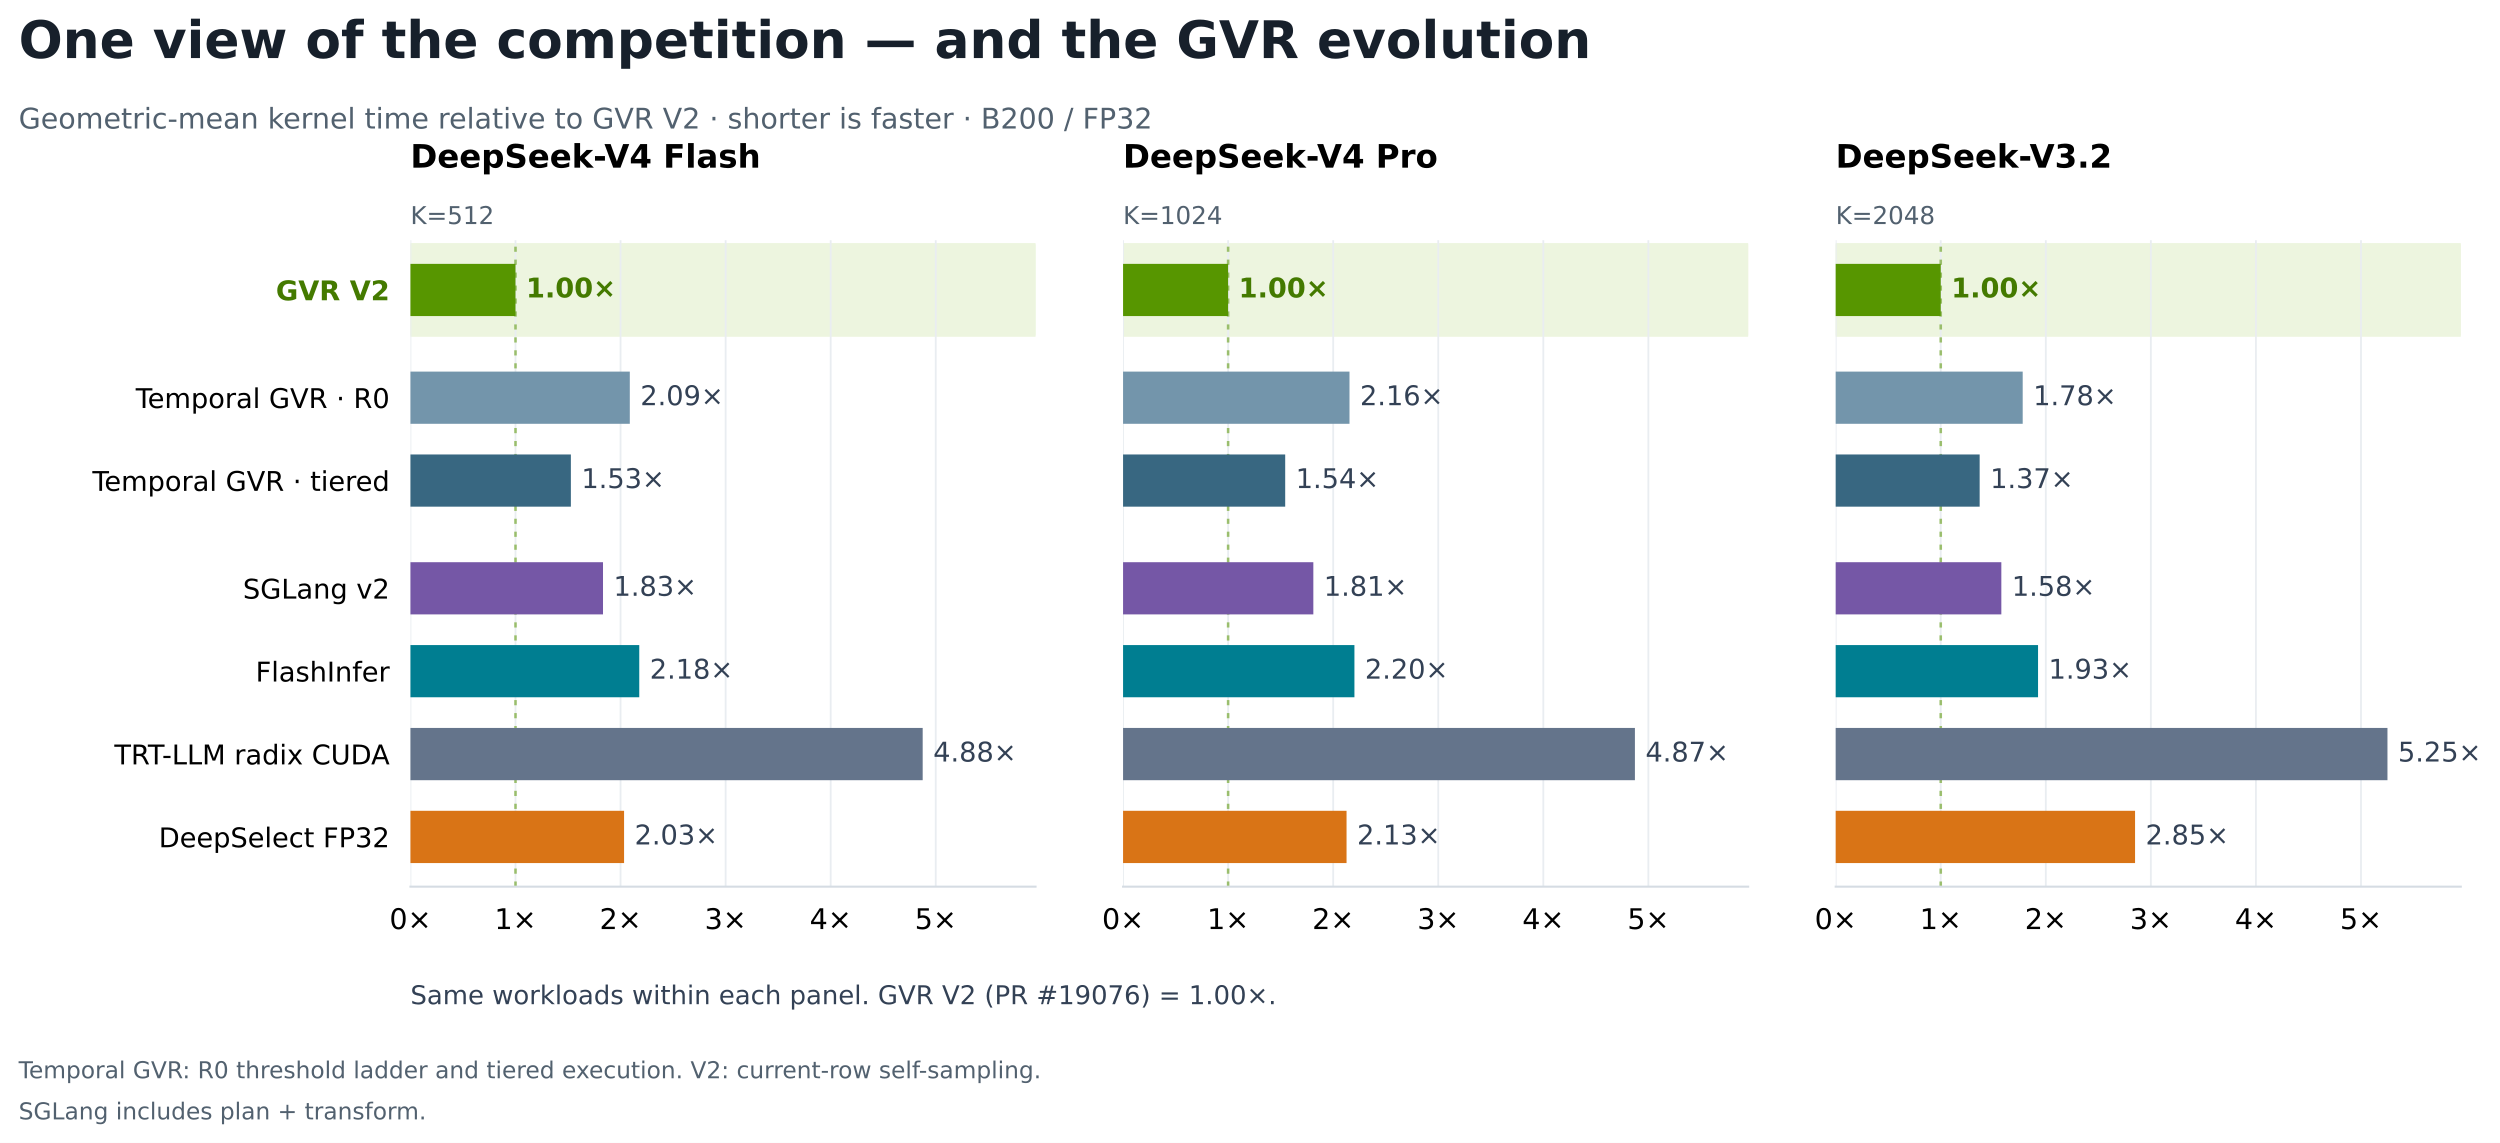
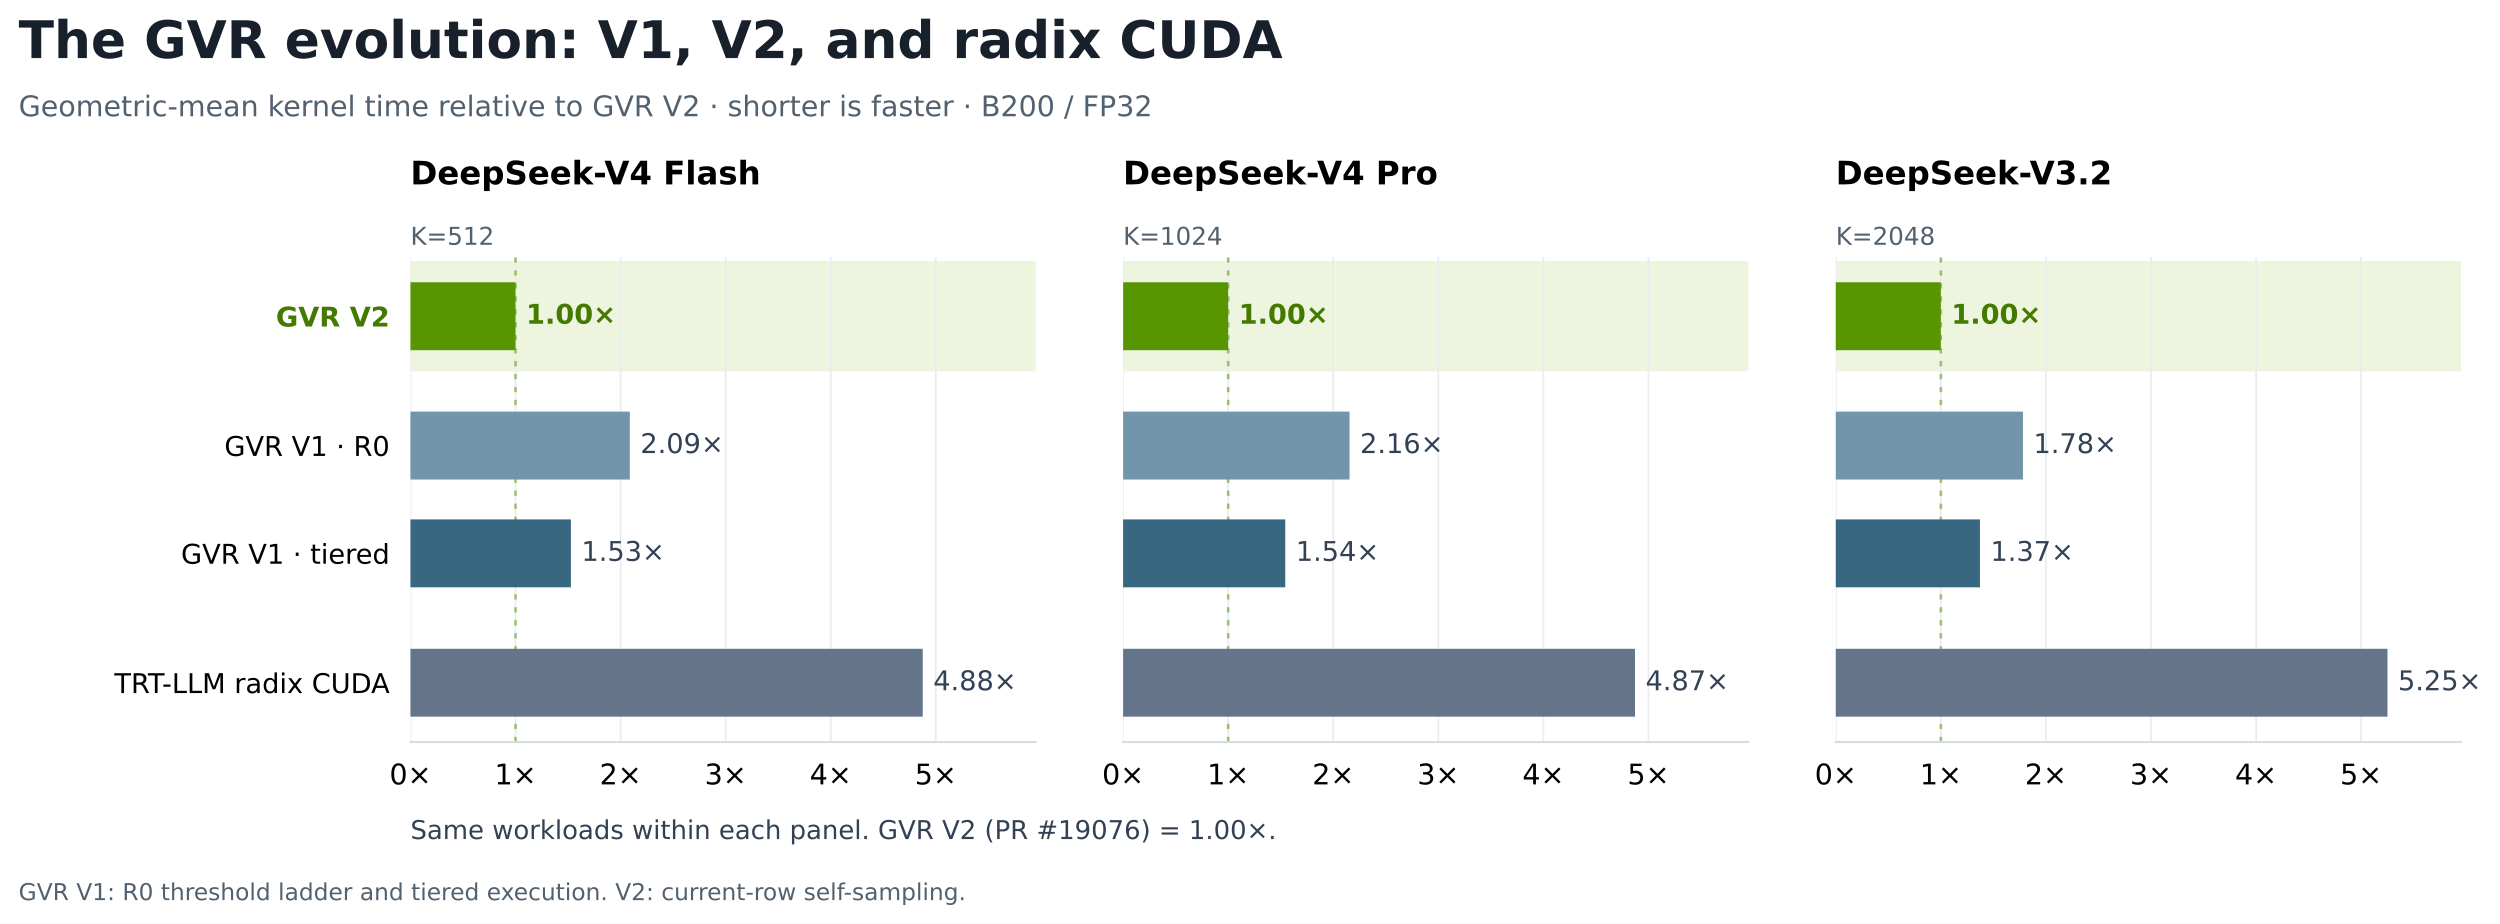
- <svg xmlns="http://www.w3.org/2000/svg" width="964.81pt" height="441.069pt" viewBox="0 0 964.81 441.069" version="1.1">
+ <svg xmlns="http://www.w3.org/2000/svg" width="964.765pt" height="356.448pt" viewBox="0 0 964.765 356.448" version="1.1">
  <defs>
    <style type="text/css">*{stroke-linejoin: round; stroke-linecap: butt}</style>
  </defs>
  <g id="figure_1">
    <g id="patch_1">
-       <path d="M 0 441.069 L 964.81 441.069 L 964.81 0 L 0 0 z " style="fill: #ffffff" />
+       <path d="M 0 356.448 L 964.765 356.448 L 964.765 0 L 0 0 z " style="fill: #ffffff" />
    </g>
    <g id="axes_1">
      <g id="patch_2">
-         <path d="M 158.4 342.185 L 399.644 342.185 L 399.644 92.705 L 158.4 92.705 z " style="fill: #ffffff" />
+         <path d="M 158.4 286.349 L 399.644 286.349 L 399.644 99.149 L 158.4 99.149 z " style="fill: #ffffff" />
      </g>
      <g id="patch_3">
-         <path d="M 158.4 129.487 L 399.644 129.487 L 399.644 94.304 L 158.4 94.304 z " clip-path="url(#p5dfdb610d4)" style="fill: #edf5df; stroke: #edf5df; stroke-linejoin: miter" />
+         <path d="M 158.4 142.829 L 399.644 142.829 L 399.644 101.229 L 158.4 101.229 z " clip-path="url(#pe069962719)" style="fill: #edf5df; stroke: #edf5df; stroke-linejoin: miter" />
      </g>
      <g id="matplotlib.axis_1">
        <g id="xtick_1">
          <g id="line2d_1">
-             <path d="M 158.4 342.185 L 158.4 92.705 " clip-path="url(#p5dfdb610d4)" style="fill: none; stroke: #e9edf1; stroke-width: 0.7; stroke-linecap: square" />
+             <path d="M 158.4 286.349 L 158.4 99.149 " clip-path="url(#pe069962719)" style="fill: none; stroke: #e9edf1; stroke-width: 0.7; stroke-linecap: square" />
          </g>
          <g id="line2d_2" />
          <g id="text_1">
-             <text style="font-size: 11px; font-family: 'DejaVu Sans'; text-anchor: middle" x="158.4" y="358.543" transform="rotate(-0 158.4 358.5432)">0×</text>
+             <text style="font-size: 11px; font-family: 'DejaVu Sans'; text-anchor: middle" x="158.4" y="302.707" transform="rotate(-0 158.4 302.7072)">0×</text>
          </g>
        </g>
        <g id="xtick_2">
          <g id="line2d_3">
-             <path d="M 198.945 342.185 L 198.945 92.705 " clip-path="url(#p5dfdb610d4)" style="fill: none; stroke: #e9edf1; stroke-width: 0.7; stroke-linecap: square" />
+             <path d="M 198.945 286.349 L 198.945 99.149 " clip-path="url(#pe069962719)" style="fill: none; stroke: #e9edf1; stroke-width: 0.7; stroke-linecap: square" />
          </g>
          <g id="line2d_4" />
          <g id="text_2">
-             <text style="font-size: 11px; font-family: 'DejaVu Sans'; text-anchor: middle" x="198.945" y="358.543" transform="rotate(-0 198.9452 358.5432)">1×</text>
+             <text style="font-size: 11px; font-family: 'DejaVu Sans'; text-anchor: middle" x="198.945" y="302.707" transform="rotate(-0 198.9452 302.7072)">1×</text>
          </g>
        </g>
        <g id="xtick_3">
          <g id="line2d_5">
-             <path d="M 239.49 342.185 L 239.49 92.705 " clip-path="url(#p5dfdb610d4)" style="fill: none; stroke: #e9edf1; stroke-width: 0.7; stroke-linecap: square" />
+             <path d="M 239.49 286.349 L 239.49 99.149 " clip-path="url(#pe069962719)" style="fill: none; stroke: #e9edf1; stroke-width: 0.7; stroke-linecap: square" />
          </g>
          <g id="line2d_6" />
          <g id="text_3">
-             <text style="font-size: 11px; font-family: 'DejaVu Sans'; text-anchor: middle" x="239.49" y="358.543" transform="rotate(-0 239.4904 358.5432)">2×</text>
+             <text style="font-size: 11px; font-family: 'DejaVu Sans'; text-anchor: middle" x="239.49" y="302.707" transform="rotate(-0 239.4904 302.7072)">2×</text>
          </g>
        </g>
        <g id="xtick_4">
          <g id="line2d_7">
-             <path d="M 280.036 342.185 L 280.036 92.705 " clip-path="url(#p5dfdb610d4)" style="fill: none; stroke: #e9edf1; stroke-width: 0.7; stroke-linecap: square" />
+             <path d="M 280.036 286.349 L 280.036 99.149 " clip-path="url(#pe069962719)" style="fill: none; stroke: #e9edf1; stroke-width: 0.7; stroke-linecap: square" />
          </g>
          <g id="line2d_8" />
          <g id="text_4">
-             <text style="font-size: 11px; font-family: 'DejaVu Sans'; text-anchor: middle" x="280.036" y="358.543" transform="rotate(-0 280.0356 358.5432)">3×</text>
+             <text style="font-size: 11px; font-family: 'DejaVu Sans'; text-anchor: middle" x="280.036" y="302.707" transform="rotate(-0 280.0356 302.7072)">3×</text>
          </g>
        </g>
        <g id="xtick_5">
          <g id="line2d_9">
-             <path d="M 320.581 342.185 L 320.581 92.705 " clip-path="url(#p5dfdb610d4)" style="fill: none; stroke: #e9edf1; stroke-width: 0.7; stroke-linecap: square" />
+             <path d="M 320.581 286.349 L 320.581 99.149 " clip-path="url(#pe069962719)" style="fill: none; stroke: #e9edf1; stroke-width: 0.7; stroke-linecap: square" />
          </g>
          <g id="line2d_10" />
          <g id="text_5">
-             <text style="font-size: 11px; font-family: 'DejaVu Sans'; text-anchor: middle" x="320.581" y="358.543" transform="rotate(-0 320.5808 358.5432)">4×</text>
+             <text style="font-size: 11px; font-family: 'DejaVu Sans'; text-anchor: middle" x="320.581" y="302.707" transform="rotate(-0 320.5808 302.7072)">4×</text>
          </g>
        </g>
        <g id="xtick_6">
          <g id="line2d_11">
-             <path d="M 361.126 342.185 L 361.126 92.705 " clip-path="url(#p5dfdb610d4)" style="fill: none; stroke: #e9edf1; stroke-width: 0.7; stroke-linecap: square" />
+             <path d="M 361.126 286.349 L 361.126 99.149 " clip-path="url(#pe069962719)" style="fill: none; stroke: #e9edf1; stroke-width: 0.7; stroke-linecap: square" />
          </g>
          <g id="line2d_12" />
          <g id="text_6">
-             <text style="font-size: 11px; font-family: 'DejaVu Sans'; text-anchor: middle" x="361.126" y="358.543" transform="rotate(-0 361.126 358.5432)">5×</text>
+             <text style="font-size: 11px; font-family: 'DejaVu Sans'; text-anchor: middle" x="361.126" y="302.707" transform="rotate(-0 361.126 302.7072)">5×</text>
          </g>
        </g>
      </g>
      <g id="matplotlib.axis_2">
        <g id="ytick_1">
          <g id="line2d_13" />
          <g id="text_7">
-             <text style="font-weight: 700; font-size: 10.5px; font-family: 'DejaVu Sans'; text-anchor: end; fill: #447a00" x="150.4" y="115.885" transform="rotate(-0 150.4 115.8848)">GVR V2</text>
+             <text style="font-weight: 700; font-size: 10.5px; font-family: 'DejaVu Sans'; text-anchor: end; fill: #447a00" x="150.4" y="126.018" transform="rotate(-0 150.4 126.0181)">GVR V2</text>
          </g>
        </g>
        <g id="ytick_2">
          <g id="line2d_14" />
          <g id="text_8">
-             <text style="font-size: 10.5px; font-family: 'DejaVu Sans'; text-anchor: end" x="150.4" y="157.465" transform="rotate(-0 150.4 157.4648)">Temporal GVR · R0</text>
+             <text style="font-size: 10.5px; font-family: 'DejaVu Sans'; text-anchor: end" x="150.4" y="175.938" transform="rotate(-0 150.4 175.9381)">GVR V1 · R0</text>
          </g>
        </g>
        <g id="ytick_3">
          <g id="line2d_15" />
          <g id="text_9">
-             <text style="font-size: 10.5px; font-family: 'DejaVu Sans'; text-anchor: end" x="150.4" y="189.449" transform="rotate(-0 150.4 189.4494)">Temporal GVR · tiered</text>
+             <text style="font-size: 10.5px; font-family: 'DejaVu Sans'; text-anchor: end" x="150.4" y="217.538" transform="rotate(-0 150.4 217.5381)">GVR V1 · tiered</text>
          </g>
        </g>
        <g id="ytick_4">
          <g id="line2d_16" />
          <g id="text_10">
-             <text style="font-size: 10.5px; font-family: 'DejaVu Sans'; text-anchor: end" x="150.4" y="231.029" transform="rotate(-0 150.4 231.0294)">SGLang v2</text>
-           </g>
-         </g>
-         <g id="ytick_5">
-           <g id="line2d_17" />
-           <g id="text_11">
-             <text style="font-size: 10.5px; font-family: 'DejaVu Sans'; text-anchor: end" x="150.4" y="263.014" transform="rotate(-0 150.4 263.0141)">FlashInfer</text>
-           </g>
-         </g>
-         <g id="ytick_6">
-           <g id="line2d_18" />
-           <g id="text_12">
-             <text style="font-size: 10.5px; font-family: 'DejaVu Sans'; text-anchor: end" x="150.4" y="294.999" transform="rotate(-0 150.4 294.9987)">TRT-LLM radix CUDA</text>
-           </g>
-         </g>
-         <g id="ytick_7">
-           <g id="line2d_19" />
-           <g id="text_13">
-             <text style="font-size: 10.5px; font-family: 'DejaVu Sans'; text-anchor: end" x="150.4" y="326.983" transform="rotate(-0 150.4 326.9833)">DeepSelect FP32</text>
-           </g>
-         </g>
-       </g>
-       <g id="line2d_20">
-         <path d="M 198.945 342.185 L 198.945 92.705 " clip-path="url(#p5dfdb610d4)" style="fill: none; stroke-dasharray: 2,3; stroke-dashoffset: 0; stroke: #579600; stroke-opacity: 0.55" />
+             <text style="font-size: 10.5px; font-family: 'DejaVu Sans'; text-anchor: end" x="150.4" y="267.458" transform="rotate(-0 150.4 267.4581)">TRT-LLM radix CUDA</text>
+           </g>
+         </g>
+       </g>
+       <g id="line2d_17">
+         <path d="M 198.945 286.349 L 198.945 99.149 " clip-path="url(#pe069962719)" style="fill: none; stroke-dasharray: 2,3; stroke-dashoffset: 0; stroke: #579600; stroke-opacity: 0.55" />
      </g>
      <g id="patch_4">
-         <path d="M 158.4 342.185 L 399.644 342.185 " style="fill: none; stroke: #d5dce3; stroke-width: 0.8; stroke-linejoin: miter; stroke-linecap: square" />
+         <path d="M 158.4 286.349 L 399.644 286.349 " style="fill: none; stroke: #d5dce3; stroke-width: 0.8; stroke-linejoin: miter; stroke-linecap: square" />
      </g>
      <g id="patch_5">
-         <path d="M 158.4 121.971 L 198.945 121.971 L 198.945 101.82 L 158.4 101.82 z " clip-path="url(#p5dfdb610d4)" style="fill: #579600" />
+         <path d="M 158.4 135.133 L 198.945 135.133 L 198.945 108.925 L 158.4 108.925 z " clip-path="url(#pe069962719)" style="fill: #579600" />
+       </g>
+       <g id="text_11">
+         <text style="font-weight: 700; font-size: 10.5px; font-family: 'DejaVu Sans'; text-anchor: start; fill: #447a00" x="203" y="124.926" transform="rotate(-0 202.9997 124.9262)">1.00×</text>
+       </g>
+       <g id="patch_6">
+         <path d="M 158.4 185.053 L 243.058 185.053 L 243.058 158.845 L 158.4 158.845 z " clip-path="url(#pe069962719)" style="fill: #7395ab" />
+       </g>
+       <g id="text_12">
+         <text style="font-size: 10.5px; font-family: 'DejaVu Sans'; text-anchor: start; fill: #334155" x="247.113" y="174.846" transform="rotate(-0 247.1127 174.8462)">2.09×</text>
+       </g>
+       <g id="patch_7">
+         <path d="M 158.4 226.653 L 220.315 226.653 L 220.315 200.445 L 158.4 200.445 z " clip-path="url(#pe069962719)" style="fill: #386781" />
+       </g>
+       <g id="text_13">
+         <text style="font-size: 10.5px; font-family: 'DejaVu Sans'; text-anchor: start; fill: #334155" x="224.37" y="216.446" transform="rotate(-0 224.3697 216.4462)">1.53×</text>
+       </g>
+       <g id="patch_8">
+         <path d="M 158.4 276.573 L 356.088 276.573 L 356.088 250.365 L 158.4 250.365 z " clip-path="url(#pe069962719)" style="fill: #64748b" />
      </g>
      <g id="text_14">
-         <text style="font-weight: 700; font-size: 10.5px; font-family: 'DejaVu Sans'; text-anchor: start; fill: #447a00" x="203" y="114.793" transform="rotate(-0 202.9997 114.793)">1.00×</text>
-       </g>
-       <g id="patch_6">
-         <path d="M 158.4 163.551 L 243.058 163.551 L 243.058 143.4 L 158.4 143.4 z " clip-path="url(#p5dfdb610d4)" style="fill: #7395ab" />
+         <text style="font-size: 10.5px; font-family: 'DejaVu Sans'; text-anchor: start; fill: #334155" x="360.142" y="266.366" transform="rotate(-0 360.1423 266.3662)">4.88×</text>
      </g>
      <g id="text_15">
-         <text style="font-size: 10.5px; font-family: 'DejaVu Sans'; text-anchor: start; fill: #334155" x="247.113" y="156.373" transform="rotate(-0 247.1127 156.373)">2.09×</text>
-       </g>
-       <g id="patch_7">
-         <path d="M 158.4 195.535 L 220.315 195.535 L 220.315 175.385 L 158.4 175.385 z " clip-path="url(#p5dfdb610d4)" style="fill: #386781" />
+         <text style="font-size: 9.5px; font-family: 'DejaVu Sans'; text-anchor: start; fill: #52616f" x="158.4" y="94.469" transform="rotate(-0 158.4 94.46887)">K=512</text>
      </g>
      <g id="text_16">
-         <text style="font-size: 10.5px; font-family: 'DejaVu Sans'; text-anchor: start; fill: #334155" x="224.37" y="188.358" transform="rotate(-0 224.3697 188.3576)">1.53×</text>
-       </g>
-       <g id="patch_8">
-         <path d="M 158.4 237.115 L 232.713 237.115 L 232.713 216.965 L 158.4 216.965 z " clip-path="url(#p5dfdb610d4)" style="fill: #7557a6" />
-       </g>
-       <g id="text_17">
-         <text style="font-size: 10.5px; font-family: 'DejaVu Sans'; text-anchor: start; fill: #334155" x="236.768" y="229.938" transform="rotate(-0 236.7676 229.9376)">1.83×</text>
-       </g>
+         <text style="font-weight: 700; font-size: 12.5px; font-family: 'DejaVu Sans'; text-anchor: start" x="158.4" y="71.149" transform="rotate(-0 158.4 71.14888)">DeepSeek-V4 Flash</text>
+       </g>
+     </g>
+     <g id="axes_2">
      <g id="patch_9">
-         <path d="M 158.4 269.1 L 246.706 269.1 L 246.706 248.95 L 158.4 248.95 z " clip-path="url(#p5dfdb610d4)" style="fill: #007e91" />
-       </g>
-       <g id="text_18">
-         <text style="font-size: 10.5px; font-family: 'DejaVu Sans'; text-anchor: start; fill: #334155" x="250.761" y="261.922" transform="rotate(-0 250.761 261.9222)">2.18×</text>
+         <path d="M 433.418 286.349 L 674.662 286.349 L 674.662 99.149 L 433.418 99.149 z " style="fill: #ffffff" />
      </g>
      <g id="patch_10">
-         <path d="M 158.4 301.085 L 356.088 301.085 L 356.088 280.934 L 158.4 280.934 z " clip-path="url(#p5dfdb610d4)" style="fill: #64748b" />
-       </g>
-       <g id="text_19">
-         <text style="font-size: 10.5px; font-family: 'DejaVu Sans'; text-anchor: start; fill: #334155" x="360.142" y="293.907" transform="rotate(-0 360.1423 293.9068)">4.88×</text>
-       </g>
-       <g id="patch_11">
-         <path d="M 158.4 333.069 L 240.843 333.069 L 240.843 312.919 L 158.4 312.919 z " clip-path="url(#p5dfdb610d4)" style="fill: #d97416" />
-       </g>
-       <g id="text_20">
-         <text style="font-size: 10.5px; font-family: 'DejaVu Sans'; text-anchor: start; fill: #334155" x="244.897" y="325.891" transform="rotate(-0 244.8973 325.8915)">2.03×</text>
-       </g>
-       <g id="text_21">
-         <text style="font-size: 9.5px; font-family: 'DejaVu Sans'; text-anchor: start; fill: #52616f" x="158.4" y="86.468" transform="rotate(-0 158.4 86.46788)">K=512</text>
-       </g>
-       <g id="text_22">
-         <text style="font-weight: 700; font-size: 12.5px; font-family: 'DejaVu Sans'; text-anchor: start" x="158.4" y="64.705" transform="rotate(-0 158.4 64.70488)">DeepSeek-V4 Flash</text>
-       </g>
-     </g>
-     <g id="axes_2">
-       <g id="patch_12">
-         <path d="M 433.418 342.185 L 674.662 342.185 L 674.662 92.705 L 433.418 92.705 z " style="fill: #ffffff" />
-       </g>
-       <g id="patch_13">
-         <path d="M 433.418 129.487 L 674.662 129.487 L 674.662 94.304 L 433.418 94.304 z " clip-path="url(#pacec467400)" style="fill: #edf5df; stroke: #edf5df; stroke-linejoin: miter" />
+         <path d="M 433.418 142.829 L 674.662 142.829 L 674.662 101.229 L 433.418 101.229 z " clip-path="url(#p64bdd76c9c)" style="fill: #edf5df; stroke: #edf5df; stroke-linejoin: miter" />
      </g>
      <g id="matplotlib.axis_3">
        <g id="xtick_7">
-           <g id="line2d_21">
-             <path d="M 433.418 342.185 L 433.418 92.705 " clip-path="url(#pacec467400)" style="fill: none; stroke: #e9edf1; stroke-width: 0.7; stroke-linecap: square" />
-           </g>
-           <g id="line2d_22" />
-           <g id="text_23">
-             <text style="font-size: 11px; font-family: 'DejaVu Sans'; text-anchor: middle" x="433.418" y="358.543" transform="rotate(-0 433.418 358.5432)">0×</text>
+           <g id="line2d_18">
+             <path d="M 433.418 286.349 L 433.418 99.149 " clip-path="url(#p64bdd76c9c)" style="fill: none; stroke: #e9edf1; stroke-width: 0.7; stroke-linecap: square" />
+           </g>
+           <g id="line2d_19" />
+           <g id="text_17">
+             <text style="font-size: 11px; font-family: 'DejaVu Sans'; text-anchor: middle" x="433.418" y="302.707" transform="rotate(-0 433.418 302.7072)">0×</text>
          </g>
        </g>
        <g id="xtick_8">
-           <g id="line2d_23">
-             <path d="M 473.963 342.185 L 473.963 92.705 " clip-path="url(#pacec467400)" style="fill: none; stroke: #e9edf1; stroke-width: 0.7; stroke-linecap: square" />
-           </g>
-           <g id="line2d_24" />
-           <g id="text_24">
-             <text style="font-size: 11px; font-family: 'DejaVu Sans'; text-anchor: middle" x="473.963" y="358.543" transform="rotate(-0 473.9632 358.5432)">1×</text>
+           <g id="line2d_20">
+             <path d="M 473.963 286.349 L 473.963 99.149 " clip-path="url(#p64bdd76c9c)" style="fill: none; stroke: #e9edf1; stroke-width: 0.7; stroke-linecap: square" />
+           </g>
+           <g id="line2d_21" />
+           <g id="text_18">
+             <text style="font-size: 11px; font-family: 'DejaVu Sans'; text-anchor: middle" x="473.963" y="302.707" transform="rotate(-0 473.9632 302.7072)">1×</text>
          </g>
        </g>
        <g id="xtick_9">
-           <g id="line2d_25">
-             <path d="M 514.508 342.185 L 514.508 92.705 " clip-path="url(#pacec467400)" style="fill: none; stroke: #e9edf1; stroke-width: 0.7; stroke-linecap: square" />
-           </g>
-           <g id="line2d_26" />
-           <g id="text_25">
-             <text style="font-size: 11px; font-family: 'DejaVu Sans'; text-anchor: middle" x="514.508" y="358.543" transform="rotate(-0 514.5084 358.5432)">2×</text>
+           <g id="line2d_22">
+             <path d="M 514.508 286.349 L 514.508 99.149 " clip-path="url(#p64bdd76c9c)" style="fill: none; stroke: #e9edf1; stroke-width: 0.7; stroke-linecap: square" />
+           </g>
+           <g id="line2d_23" />
+           <g id="text_19">
+             <text style="font-size: 11px; font-family: 'DejaVu Sans'; text-anchor: middle" x="514.508" y="302.707" transform="rotate(-0 514.5084 302.7072)">2×</text>
          </g>
        </g>
        <g id="xtick_10">
-           <g id="line2d_27">
-             <path d="M 555.054 342.185 L 555.054 92.705 " clip-path="url(#pacec467400)" style="fill: none; stroke: #e9edf1; stroke-width: 0.7; stroke-linecap: square" />
-           </g>
-           <g id="line2d_28" />
-           <g id="text_26">
-             <text style="font-size: 11px; font-family: 'DejaVu Sans'; text-anchor: middle" x="555.054" y="358.543" transform="rotate(-0 555.0536 358.5432)">3×</text>
+           <g id="line2d_24">
+             <path d="M 555.054 286.349 L 555.054 99.149 " clip-path="url(#p64bdd76c9c)" style="fill: none; stroke: #e9edf1; stroke-width: 0.7; stroke-linecap: square" />
+           </g>
+           <g id="line2d_25" />
+           <g id="text_20">
+             <text style="font-size: 11px; font-family: 'DejaVu Sans'; text-anchor: middle" x="555.054" y="302.707" transform="rotate(-0 555.0536 302.7072)">3×</text>
          </g>
        </g>
        <g id="xtick_11">
-           <g id="line2d_29">
-             <path d="M 595.599 342.185 L 595.599 92.705 " clip-path="url(#pacec467400)" style="fill: none; stroke: #e9edf1; stroke-width: 0.7; stroke-linecap: square" />
-           </g>
+           <g id="line2d_26">
+             <path d="M 595.599 286.349 L 595.599 99.149 " clip-path="url(#p64bdd76c9c)" style="fill: none; stroke: #e9edf1; stroke-width: 0.7; stroke-linecap: square" />
+           </g>
+           <g id="line2d_27" />
+           <g id="text_21">
+             <text style="font-size: 11px; font-family: 'DejaVu Sans'; text-anchor: middle" x="595.599" y="302.707" transform="rotate(-0 595.5988 302.7072)">4×</text>
+           </g>
+         </g>
+         <g id="xtick_12">
+           <g id="line2d_28">
+             <path d="M 636.144 286.349 L 636.144 99.149 " clip-path="url(#p64bdd76c9c)" style="fill: none; stroke: #e9edf1; stroke-width: 0.7; stroke-linecap: square" />
+           </g>
+           <g id="line2d_29" />
+           <g id="text_22">
+             <text style="font-size: 11px; font-family: 'DejaVu Sans'; text-anchor: middle" x="636.144" y="302.707" transform="rotate(-0 636.144 302.7072)">5×</text>
+           </g>
+         </g>
+       </g>
+       <g id="matplotlib.axis_4">
+         <g id="ytick_5">
          <g id="line2d_30" />
-           <g id="text_27">
-             <text style="font-size: 11px; font-family: 'DejaVu Sans'; text-anchor: middle" x="595.599" y="358.543" transform="rotate(-0 595.5988 358.5432)">4×</text>
-           </g>
-         </g>
-         <g id="xtick_12">
-           <g id="line2d_31">
-             <path d="M 636.144 342.185 L 636.144 92.705 " clip-path="url(#pacec467400)" style="fill: none; stroke: #e9edf1; stroke-width: 0.7; stroke-linecap: square" />
-           </g>
+         </g>
+         <g id="ytick_6">
+           <g id="line2d_31" />
+         </g>
+         <g id="ytick_7">
          <g id="line2d_32" />
-           <g id="text_28">
-             <text style="font-size: 11px; font-family: 'DejaVu Sans'; text-anchor: middle" x="636.144" y="358.543" transform="rotate(-0 636.144 358.5432)">5×</text>
-           </g>
-         </g>
-       </g>
-       <g id="matplotlib.axis_4">
+         </g>
        <g id="ytick_8">
          <g id="line2d_33" />
        </g>
-         <g id="ytick_9">
-           <g id="line2d_34" />
-         </g>
-         <g id="ytick_10">
-           <g id="line2d_35" />
-         </g>
-         <g id="ytick_11">
-           <g id="line2d_36" />
-         </g>
-         <g id="ytick_12">
-           <g id="line2d_37" />
-         </g>
-         <g id="ytick_13">
-           <g id="line2d_38" />
-         </g>
-         <g id="ytick_14">
-           <g id="line2d_39" />
-         </g>
-       </g>
-       <g id="line2d_40">
-         <path d="M 473.963 342.185 L 473.963 92.705 " clip-path="url(#pacec467400)" style="fill: none; stroke-dasharray: 2,3; stroke-dashoffset: 0; stroke: #579600; stroke-opacity: 0.55" />
+       </g>
+       <g id="line2d_34">
+         <path d="M 473.963 286.349 L 473.963 99.149 " clip-path="url(#p64bdd76c9c)" style="fill: none; stroke-dasharray: 2,3; stroke-dashoffset: 0; stroke: #579600; stroke-opacity: 0.55" />
+       </g>
+       <g id="patch_11">
+         <path d="M 433.418 286.349 L 674.662 286.349 " style="fill: none; stroke: #d5dce3; stroke-width: 0.8; stroke-linejoin: miter; stroke-linecap: square" />
+       </g>
+       <g id="patch_12">
+         <path d="M 433.418 135.133 L 473.963 135.133 L 473.963 108.925 L 433.418 108.925 z " clip-path="url(#p64bdd76c9c)" style="fill: #579600" />
+       </g>
+       <g id="text_23">
+         <text style="font-weight: 700; font-size: 10.5px; font-family: 'DejaVu Sans'; text-anchor: start; fill: #447a00" x="478.018" y="124.926" transform="rotate(-0 478.0178 124.9262)">1.00×</text>
+       </g>
+       <g id="patch_13">
+         <path d="M 433.418 185.053 L 520.806 185.053 L 520.806 158.845 L 433.418 158.845 z " clip-path="url(#p64bdd76c9c)" style="fill: #7395ab" />
+       </g>
+       <g id="text_24">
+         <text style="font-size: 10.5px; font-family: 'DejaVu Sans'; text-anchor: start; fill: #334155" x="524.86" y="174.846" transform="rotate(-0 524.8602 174.8462)">2.16×</text>
      </g>
      <g id="patch_14">
-         <path d="M 433.418 342.185 L 674.662 342.185 " style="fill: none; stroke: #d5dce3; stroke-width: 0.8; stroke-linejoin: miter; stroke-linecap: square" />
+         <path d="M 433.418 226.653 L 495.988 226.653 L 495.988 200.445 L 433.418 200.445 z " clip-path="url(#p64bdd76c9c)" style="fill: #386781" />
+       </g>
+       <g id="text_25">
+         <text style="font-size: 10.5px; font-family: 'DejaVu Sans'; text-anchor: start; fill: #334155" x="500.042" y="216.446" transform="rotate(-0 500.042 216.4462)">1.54×</text>
      </g>
      <g id="patch_15">
-         <path d="M 433.418 121.971 L 473.963 121.971 L 473.963 101.82 L 433.418 101.82 z " clip-path="url(#pacec467400)" style="fill: #579600" />
-       </g>
-       <g id="text_29">
-         <text style="font-weight: 700; font-size: 10.5px; font-family: 'DejaVu Sans'; text-anchor: start; fill: #447a00" x="478.018" y="114.793" transform="rotate(-0 478.0178 114.793)">1.00×</text>
-       </g>
+         <path d="M 433.418 276.573 L 630.953 276.573 L 630.953 250.365 L 433.418 250.365 z " clip-path="url(#p64bdd76c9c)" style="fill: #64748b" />
+       </g>
+       <g id="text_26">
+         <text style="font-size: 10.5px; font-family: 'DejaVu Sans'; text-anchor: start; fill: #334155" x="635.008" y="266.366" transform="rotate(-0 635.0078 266.3662)">4.87×</text>
+       </g>
+       <g id="text_27">
+         <text style="font-size: 9.5px; font-family: 'DejaVu Sans'; text-anchor: start; fill: #52616f" x="433.418" y="94.469" transform="rotate(-0 433.418 94.46887)">K=1024</text>
+       </g>
+       <g id="text_28">
+         <text style="font-weight: 700; font-size: 12.5px; font-family: 'DejaVu Sans'; text-anchor: start" x="433.418" y="71.149" transform="rotate(-0 433.418 71.14888)">DeepSeek-V4 Pro</text>
+       </g>
+     </g>
+     <g id="axes_3">
      <g id="patch_16">
-         <path d="M 433.418 163.551 L 520.806 163.551 L 520.806 143.4 L 433.418 143.4 z " clip-path="url(#pacec467400)" style="fill: #7395ab" />
-       </g>
-       <g id="text_30">
-         <text style="font-size: 10.5px; font-family: 'DejaVu Sans'; text-anchor: start; fill: #334155" x="524.86" y="156.373" transform="rotate(-0 524.8602 156.373)">2.16×</text>
+         <path d="M 708.436 286.349 L 949.68 286.349 L 949.68 99.149 L 708.436 99.149 z " style="fill: #ffffff" />
      </g>
      <g id="patch_17">
-         <path d="M 433.418 195.535 L 495.988 195.535 L 495.988 175.385 L 433.418 175.385 z " clip-path="url(#pacec467400)" style="fill: #386781" />
-       </g>
-       <g id="text_31">
-         <text style="font-size: 10.5px; font-family: 'DejaVu Sans'; text-anchor: start; fill: #334155" x="500.042" y="188.358" transform="rotate(-0 500.042 188.3576)">1.54×</text>
-       </g>
-       <g id="patch_18">
-         <path d="M 433.418 237.115 L 506.848 237.115 L 506.848 216.965 L 433.418 216.965 z " clip-path="url(#pacec467400)" style="fill: #7557a6" />
-       </g>
-       <g id="text_32">
-         <text style="font-size: 10.5px; font-family: 'DejaVu Sans'; text-anchor: start; fill: #334155" x="510.902" y="229.938" transform="rotate(-0 510.9022 229.9376)">1.81×</text>
-       </g>
-       <g id="patch_19">
-         <path d="M 433.418 269.1 L 522.706 269.1 L 522.706 248.95 L 433.418 248.95 z " clip-path="url(#pacec467400)" style="fill: #007e91" />
-       </g>
-       <g id="text_33">
-         <text style="font-size: 10.5px; font-family: 'DejaVu Sans'; text-anchor: start; fill: #334155" x="526.761" y="261.922" transform="rotate(-0 526.7605 261.9222)">2.20×</text>
-       </g>
-       <g id="patch_20">
-         <path d="M 433.418 301.085 L 630.953 301.085 L 630.953 280.934 L 433.418 280.934 z " clip-path="url(#pacec467400)" style="fill: #64748b" />
-       </g>
-       <g id="text_34">
-         <text style="font-size: 10.5px; font-family: 'DejaVu Sans'; text-anchor: start; fill: #334155" x="635.008" y="293.907" transform="rotate(-0 635.0078 293.9068)">4.87×</text>
-       </g>
-       <g id="patch_21">
-         <path d="M 433.418 333.069 L 519.667 333.069 L 519.667 312.919 L 433.418 312.919 z " clip-path="url(#pacec467400)" style="fill: #d97416" />
-       </g>
-       <g id="text_35">
-         <text style="font-size: 10.5px; font-family: 'DejaVu Sans'; text-anchor: start; fill: #334155" x="523.721" y="325.891" transform="rotate(-0 523.7212 325.8915)">2.13×</text>
-       </g>
-       <g id="text_36">
-         <text style="font-size: 9.5px; font-family: 'DejaVu Sans'; text-anchor: start; fill: #52616f" x="433.418" y="86.468" transform="rotate(-0 433.418 86.46788)">K=1024</text>
-       </g>
-       <g id="text_37">
-         <text style="font-weight: 700; font-size: 12.5px; font-family: 'DejaVu Sans'; text-anchor: start" x="433.418" y="64.705" transform="rotate(-0 433.418 64.70488)">DeepSeek-V4 Pro</text>
-       </g>
-     </g>
-     <g id="axes_3">
-       <g id="patch_22">
-         <path d="M 708.436 342.185 L 949.68 342.185 L 949.68 92.705 L 708.436 92.705 z " style="fill: #ffffff" />
-       </g>
-       <g id="patch_23">
-         <path d="M 708.436 129.487 L 949.68 129.487 L 949.68 94.304 L 708.436 94.304 z " clip-path="url(#p319c7cb618)" style="fill: #edf5df; stroke: #edf5df; stroke-linejoin: miter" />
+         <path d="M 708.436 142.829 L 949.68 142.829 L 949.68 101.229 L 708.436 101.229 z " clip-path="url(#p554de4aea7)" style="fill: #edf5df; stroke: #edf5df; stroke-linejoin: miter" />
      </g>
      <g id="matplotlib.axis_5">
        <g id="xtick_13">
+           <g id="line2d_35">
+             <path d="M 708.436 286.349 L 708.436 99.149 " clip-path="url(#p554de4aea7)" style="fill: none; stroke: #e9edf1; stroke-width: 0.7; stroke-linecap: square" />
+           </g>
+           <g id="line2d_36" />
+           <g id="text_29">
+             <text style="font-size: 11px; font-family: 'DejaVu Sans'; text-anchor: middle" x="708.436" y="302.707" transform="rotate(-0 708.4361 302.7072)">0×</text>
+           </g>
+         </g>
+         <g id="xtick_14">
+           <g id="line2d_37">
+             <path d="M 748.981 286.349 L 748.981 99.149 " clip-path="url(#p554de4aea7)" style="fill: none; stroke: #e9edf1; stroke-width: 0.7; stroke-linecap: square" />
+           </g>
+           <g id="line2d_38" />
+           <g id="text_30">
+             <text style="font-size: 11px; font-family: 'DejaVu Sans'; text-anchor: middle" x="748.981" y="302.707" transform="rotate(-0 748.9813 302.7072)">1×</text>
+           </g>
+         </g>
+         <g id="xtick_15">
+           <g id="line2d_39">
+             <path d="M 789.526 286.349 L 789.526 99.149 " clip-path="url(#p554de4aea7)" style="fill: none; stroke: #e9edf1; stroke-width: 0.7; stroke-linecap: square" />
+           </g>
+           <g id="line2d_40" />
+           <g id="text_31">
+             <text style="font-size: 11px; font-family: 'DejaVu Sans'; text-anchor: middle" x="789.526" y="302.707" transform="rotate(-0 789.5265 302.7072)">2×</text>
+           </g>
+         </g>
+         <g id="xtick_16">
          <g id="line2d_41">
-             <path d="M 708.436 342.185 L 708.436 92.705 " clip-path="url(#p319c7cb618)" style="fill: none; stroke: #e9edf1; stroke-width: 0.7; stroke-linecap: square" />
+             <path d="M 830.072 286.349 L 830.072 99.149 " clip-path="url(#p554de4aea7)" style="fill: none; stroke: #e9edf1; stroke-width: 0.7; stroke-linecap: square" />
          </g>
          <g id="line2d_42" />
-           <g id="text_38">
-             <text style="font-size: 11px; font-family: 'DejaVu Sans'; text-anchor: middle" x="708.436" y="358.543" transform="rotate(-0 708.4361 358.5432)">0×</text>
-           </g>
-         </g>
-         <g id="xtick_14">
+           <g id="text_32">
+             <text style="font-size: 11px; font-family: 'DejaVu Sans'; text-anchor: middle" x="830.072" y="302.707" transform="rotate(-0 830.0717 302.7072)">3×</text>
+           </g>
+         </g>
+         <g id="xtick_17">
          <g id="line2d_43">
-             <path d="M 748.981 342.185 L 748.981 92.705 " clip-path="url(#p319c7cb618)" style="fill: none; stroke: #e9edf1; stroke-width: 0.7; stroke-linecap: square" />
+             <path d="M 870.617 286.349 L 870.617 99.149 " clip-path="url(#p554de4aea7)" style="fill: none; stroke: #e9edf1; stroke-width: 0.7; stroke-linecap: square" />
          </g>
          <g id="line2d_44" />
-           <g id="text_39">
-             <text style="font-size: 11px; font-family: 'DejaVu Sans'; text-anchor: middle" x="748.981" y="358.543" transform="rotate(-0 748.9813 358.5432)">1×</text>
-           </g>
-         </g>
-         <g id="xtick_15">
+           <g id="text_33">
+             <text style="font-size: 11px; font-family: 'DejaVu Sans'; text-anchor: middle" x="870.617" y="302.707" transform="rotate(-0 870.6169 302.7072)">4×</text>
+           </g>
+         </g>
+         <g id="xtick_18">
          <g id="line2d_45">
-             <path d="M 789.526 342.185 L 789.526 92.705 " clip-path="url(#p319c7cb618)" style="fill: none; stroke: #e9edf1; stroke-width: 0.7; stroke-linecap: square" />
+             <path d="M 911.162 286.349 L 911.162 99.149 " clip-path="url(#p554de4aea7)" style="fill: none; stroke: #e9edf1; stroke-width: 0.7; stroke-linecap: square" />
          </g>
          <g id="line2d_46" />
-           <g id="text_40">
-             <text style="font-size: 11px; font-family: 'DejaVu Sans'; text-anchor: middle" x="789.526" y="358.543" transform="rotate(-0 789.5265 358.5432)">2×</text>
-           </g>
-         </g>
-         <g id="xtick_16">
-           <g id="line2d_47">
-             <path d="M 830.072 342.185 L 830.072 92.705 " clip-path="url(#p319c7cb618)" style="fill: none; stroke: #e9edf1; stroke-width: 0.7; stroke-linecap: square" />
-           </g>
+           <g id="text_34">
+             <text style="font-size: 11px; font-family: 'DejaVu Sans'; text-anchor: middle" x="911.162" y="302.707" transform="rotate(-0 911.1621 302.7072)">5×</text>
+           </g>
+         </g>
+       </g>
+       <g id="matplotlib.axis_6">
+         <g id="ytick_9">
+           <g id="line2d_47" />
+         </g>
+         <g id="ytick_10">
          <g id="line2d_48" />
-           <g id="text_41">
-             <text style="font-size: 11px; font-family: 'DejaVu Sans'; text-anchor: middle" x="830.072" y="358.543" transform="rotate(-0 830.0717 358.5432)">3×</text>
-           </g>
-         </g>
-         <g id="xtick_17">
-           <g id="line2d_49">
-             <path d="M 870.617 342.185 L 870.617 92.705 " clip-path="url(#p319c7cb618)" style="fill: none; stroke: #e9edf1; stroke-width: 0.7; stroke-linecap: square" />
-           </g>
+         </g>
+         <g id="ytick_11">
+           <g id="line2d_49" />
+         </g>
+         <g id="ytick_12">
          <g id="line2d_50" />
-           <g id="text_42">
-             <text style="font-size: 11px; font-family: 'DejaVu Sans'; text-anchor: middle" x="870.617" y="358.543" transform="rotate(-0 870.6169 358.5432)">4×</text>
-           </g>
-         </g>
-         <g id="xtick_18">
-           <g id="line2d_51">
-             <path d="M 911.162 342.185 L 911.162 92.705 " clip-path="url(#p319c7cb618)" style="fill: none; stroke: #e9edf1; stroke-width: 0.7; stroke-linecap: square" />
-           </g>
-           <g id="line2d_52" />
-           <g id="text_43">
-             <text style="font-size: 11px; font-family: 'DejaVu Sans'; text-anchor: middle" x="911.162" y="358.543" transform="rotate(-0 911.1621 358.5432)">5×</text>
-           </g>
-         </g>
-       </g>
-       <g id="matplotlib.axis_6">
-         <g id="ytick_15">
-           <g id="line2d_53" />
-         </g>
-         <g id="ytick_16">
-           <g id="line2d_54" />
-         </g>
-         <g id="ytick_17">
-           <g id="line2d_55" />
-         </g>
-         <g id="ytick_18">
-           <g id="line2d_56" />
-         </g>
-         <g id="ytick_19">
-           <g id="line2d_57" />
-         </g>
-         <g id="ytick_20">
-           <g id="line2d_58" />
-         </g>
-         <g id="ytick_21">
-           <g id="line2d_59" />
-         </g>
-       </g>
-       <g id="line2d_60">
-         <path d="M 748.981 342.185 L 748.981 92.705 " clip-path="url(#p319c7cb618)" style="fill: none; stroke-dasharray: 2,3; stroke-dashoffset: 0; stroke: #579600; stroke-opacity: 0.55" />
-       </g>
-       <g id="patch_24">
-         <path d="M 708.436 342.185 L 949.68 342.185 " style="fill: none; stroke: #d5dce3; stroke-width: 0.8; stroke-linejoin: miter; stroke-linecap: square" />
-       </g>
-       <g id="patch_25">
-         <path d="M 708.436 121.971 L 748.981 121.971 L 748.981 101.82 L 708.436 101.82 z " clip-path="url(#p319c7cb618)" style="fill: #579600" />
-       </g>
-       <g id="text_44">
-         <text style="font-weight: 700; font-size: 10.5px; font-family: 'DejaVu Sans'; text-anchor: start; fill: #447a00" x="753.036" y="114.793" transform="rotate(-0 753.0358 114.793)">1.00×</text>
-       </g>
-       <g id="patch_26">
-         <path d="M 708.436 163.551 L 780.608 163.551 L 780.608 143.4 L 708.436 143.4 z " clip-path="url(#p319c7cb618)" style="fill: #7395ab" />
-       </g>
-       <g id="text_45">
-         <text style="font-size: 10.5px; font-family: 'DejaVu Sans'; text-anchor: start; fill: #334155" x="784.663" y="156.373" transform="rotate(-0 784.6629 156.373)">1.78×</text>
-       </g>
-       <g id="patch_27">
-         <path d="M 708.436 195.535 L 763.999 195.535 L 763.999 175.385 L 708.436 175.385 z " clip-path="url(#p319c7cb618)" style="fill: #386781" />
-       </g>
-       <g id="text_46">
-         <text style="font-size: 10.5px; font-family: 'DejaVu Sans'; text-anchor: start; fill: #334155" x="768.054" y="188.358" transform="rotate(-0 768.0539 188.3576)">1.37×</text>
-       </g>
-       <g id="patch_28">
-         <path d="M 708.436 237.115 L 772.363 237.115 L 772.363 216.965 L 708.436 216.965 z " clip-path="url(#p319c7cb618)" style="fill: #7557a6" />
-       </g>
-       <g id="text_47">
-         <text style="font-size: 10.5px; font-family: 'DejaVu Sans'; text-anchor: start; fill: #334155" x="776.417" y="229.938" transform="rotate(-0 776.4173 229.9376)">1.58×</text>
-       </g>
-       <g id="patch_29">
-         <path d="M 708.436 269.1 L 786.53 269.1 L 786.53 248.95 L 708.436 248.95 z " clip-path="url(#p319c7cb618)" style="fill: #007e91" />
-       </g>
-       <g id="text_48">
-         <text style="font-size: 10.5px; font-family: 'DejaVu Sans'; text-anchor: start; fill: #334155" x="790.584" y="261.922" transform="rotate(-0 790.5843 261.9222)">1.93×</text>
-       </g>
-       <g id="patch_30">
-         <path d="M 708.436 301.085 L 921.378 301.085 L 921.378 280.934 L 708.436 280.934 z " clip-path="url(#p319c7cb618)" style="fill: #64748b" />
-       </g>
-       <g id="text_49">
-         <text style="font-size: 10.5px; font-family: 'DejaVu Sans'; text-anchor: start; fill: #334155" x="925.432" y="293.907" transform="rotate(-0 925.4323 293.9068)">5.25×</text>
-       </g>
-       <g id="patch_31">
-         <path d="M 708.436 333.069 L 823.97 333.069 L 823.97 312.919 L 708.436 312.919 z " clip-path="url(#p319c7cb618)" style="fill: #d97416" />
-       </g>
-       <g id="text_50">
-         <text style="font-size: 10.5px; font-family: 'DejaVu Sans'; text-anchor: start; fill: #334155" x="828.025" y="325.891" transform="rotate(-0 828.0249 325.8915)">2.85×</text>
-       </g>
-       <g id="text_51">
-         <text style="font-size: 9.5px; font-family: 'DejaVu Sans'; text-anchor: start; fill: #52616f" x="708.436" y="86.468" transform="rotate(-0 708.4361 86.46788)">K=2048</text>
-       </g>
-       <g id="text_52">
-         <text style="font-weight: 700; font-size: 12.5px; font-family: 'DejaVu Sans'; text-anchor: start" x="708.436" y="64.705" transform="rotate(-0 708.4361 64.70488)">DeepSeek-V3.2</text>
-       </g>
-     </g>
-     <g id="text_53">
-       <text style="font-weight: 700; font-size: 20px; font-family: 'DejaVu Sans'; text-anchor: start; fill: #17202b" x="7.2" y="22.397" transform="rotate(-0 7.2 22.39688)">One view of the competition — and the GVR evolution</text>
-     </g>
-     <g id="text_54">
-       <text style="font-size: 11px; font-family: 'DejaVu Sans'; text-anchor: start; fill: #52616f" x="7.2" y="49.613" transform="rotate(-0 7.2 49.61288)">Geometric-mean kernel time relative to GVR V2  ·  shorter is faster  ·  B200 / FP32</text>
-     </g>
-     <g id="text_55">
-       <text style="font-size: 10px; font-family: 'DejaVu Sans'; text-anchor: start; fill: #334155" x="158.4" y="387.545" transform="rotate(-0 158.4 387.5449)">Same workloads within each panel. GVR V2 (PR #19076) = 1.00×.</text>
-     </g>
-     <g id="text_56">
-       <text style="font-size: 9px; font-family: 'DejaVu Sans'; text-anchor: start; fill: #52616f" x="7.2" y="416.122" transform="rotate(-0 7.2 416.1217)">Temporal GVR: R0 threshold ladder and tiered execution. V2: current-row self-sampling.</text>
-     </g>
-     <g id="text_57">
-       <text style="font-size: 9px; font-family: 'DejaVu Sans'; text-anchor: start; fill: #52616f" x="7.2" y="431.998" transform="rotate(-0 7.2 431.9977)">SGLang includes plan + transform.</text>
+         </g>
+       </g>
+       <g id="line2d_51">
+         <path d="M 748.981 286.349 L 748.981 99.149 " clip-path="url(#p554de4aea7)" style="fill: none; stroke-dasharray: 2,3; stroke-dashoffset: 0; stroke: #579600; stroke-opacity: 0.55" />
+       </g>
+       <g id="patch_18">
+         <path d="M 708.436 286.349 L 949.68 286.349 " style="fill: none; stroke: #d5dce3; stroke-width: 0.8; stroke-linejoin: miter; stroke-linecap: square" />
+       </g>
+       <g id="patch_19">
+         <path d="M 708.436 135.133 L 748.981 135.133 L 748.981 108.925 L 708.436 108.925 z " clip-path="url(#p554de4aea7)" style="fill: #579600" />
+       </g>
+       <g id="text_35">
+         <text style="font-weight: 700; font-size: 10.5px; font-family: 'DejaVu Sans'; text-anchor: start; fill: #447a00" x="753.036" y="124.926" transform="rotate(-0 753.0358 124.9262)">1.00×</text>
+       </g>
+       <g id="patch_20">
+         <path d="M 708.436 185.053 L 780.677 185.053 L 780.677 158.845 L 708.436 158.845 z " clip-path="url(#p554de4aea7)" style="fill: #7395ab" />
+       </g>
+       <g id="text_36">
+         <text style="font-size: 10.5px; font-family: 'DejaVu Sans'; text-anchor: start; fill: #334155" x="784.732" y="174.846" transform="rotate(-0 784.7319 174.8462)">1.78×</text>
+       </g>
+       <g id="patch_21">
+         <path d="M 708.436 226.653 L 764.078 226.653 L 764.078 200.445 L 708.436 200.445 z " clip-path="url(#p554de4aea7)" style="fill: #386781" />
+       </g>
+       <g id="text_37">
+         <text style="font-size: 10.5px; font-family: 'DejaVu Sans'; text-anchor: start; fill: #334155" x="768.133" y="216.446" transform="rotate(-0 768.1326 216.4462)">1.37×</text>
+       </g>
+       <g id="patch_22">
+         <path d="M 708.436 276.573 L 921.333 276.573 L 921.333 250.365 L 708.436 250.365 z " clip-path="url(#p554de4aea7)" style="fill: #64748b" />
+       </g>
+       <g id="text_38">
+         <text style="font-size: 10.5px; font-family: 'DejaVu Sans'; text-anchor: start; fill: #334155" x="925.387" y="266.366" transform="rotate(-0 925.3874 266.3662)">5.25×</text>
+       </g>
+       <g id="text_39">
+         <text style="font-size: 9.5px; font-family: 'DejaVu Sans'; text-anchor: start; fill: #52616f" x="708.436" y="94.469" transform="rotate(-0 708.4361 94.46887)">K=2048</text>
+       </g>
+       <g id="text_40">
+         <text style="font-weight: 700; font-size: 12.5px; font-family: 'DejaVu Sans'; text-anchor: start" x="708.436" y="71.149" transform="rotate(-0 708.4361 71.14888)">DeepSeek-V3.2</text>
+       </g>
+     </g>
+     <g id="text_41">
+       <text style="font-weight: 700; font-size: 20px; font-family: 'DejaVu Sans'; text-anchor: start; fill: #17202b" x="7.2" y="22.397" transform="rotate(-0 7.2 22.39688)">The GVR evolution: V1, V2, and radix CUDA</text>
+     </g>
+     <g id="text_42">
+       <text style="font-size: 11px; font-family: 'DejaVu Sans'; text-anchor: start; fill: #52616f" x="7.2" y="44.861" transform="rotate(-0 7.2 44.86088)">Geometric-mean kernel time relative to GVR V2  ·  shorter is faster  ·  B200 / FP32</text>
+     </g>
+     <g id="text_43">
+       <text style="font-size: 10px; font-family: 'DejaVu Sans'; text-anchor: start; fill: #334155" x="158.4" y="323.789" transform="rotate(-0 158.4 323.7889)">Same workloads within each panel. GVR V2 (PR #19076) = 1.00×.</text>
+     </g>
+     <g id="text_44">
+       <text style="font-size: 9px; font-family: 'DejaVu Sans'; text-anchor: start; fill: #52616f" x="7.2" y="347.376" transform="rotate(-0 7.2 347.3761)">GVR V1: R0 threshold ladder and tiered execution. V2: current-row self-sampling.</text>
    </g>
  </g>
  <defs>
-     <clipPath id="p5dfdb610d4">
-       <rect x="158.4" y="92.705" width="241.244" height="249.48" />
+     <clipPath id="pe069962719">
+       <rect x="158.4" y="99.149" width="241.244" height="187.2" />
    </clipPath>
-     <clipPath id="pacec467400">
-       <rect x="433.418" y="92.705" width="241.244" height="249.48" />
+     <clipPath id="p64bdd76c9c">
+       <rect x="433.418" y="99.149" width="241.244" height="187.2" />
    </clipPath>
-     <clipPath id="p319c7cb618">
-       <rect x="708.436" y="92.705" width="241.244" height="249.48" />
+     <clipPath id="p554de4aea7">
+       <rect x="708.436" y="99.149" width="241.244" height="187.2" />
    </clipPath>
  </defs>
</svg>
